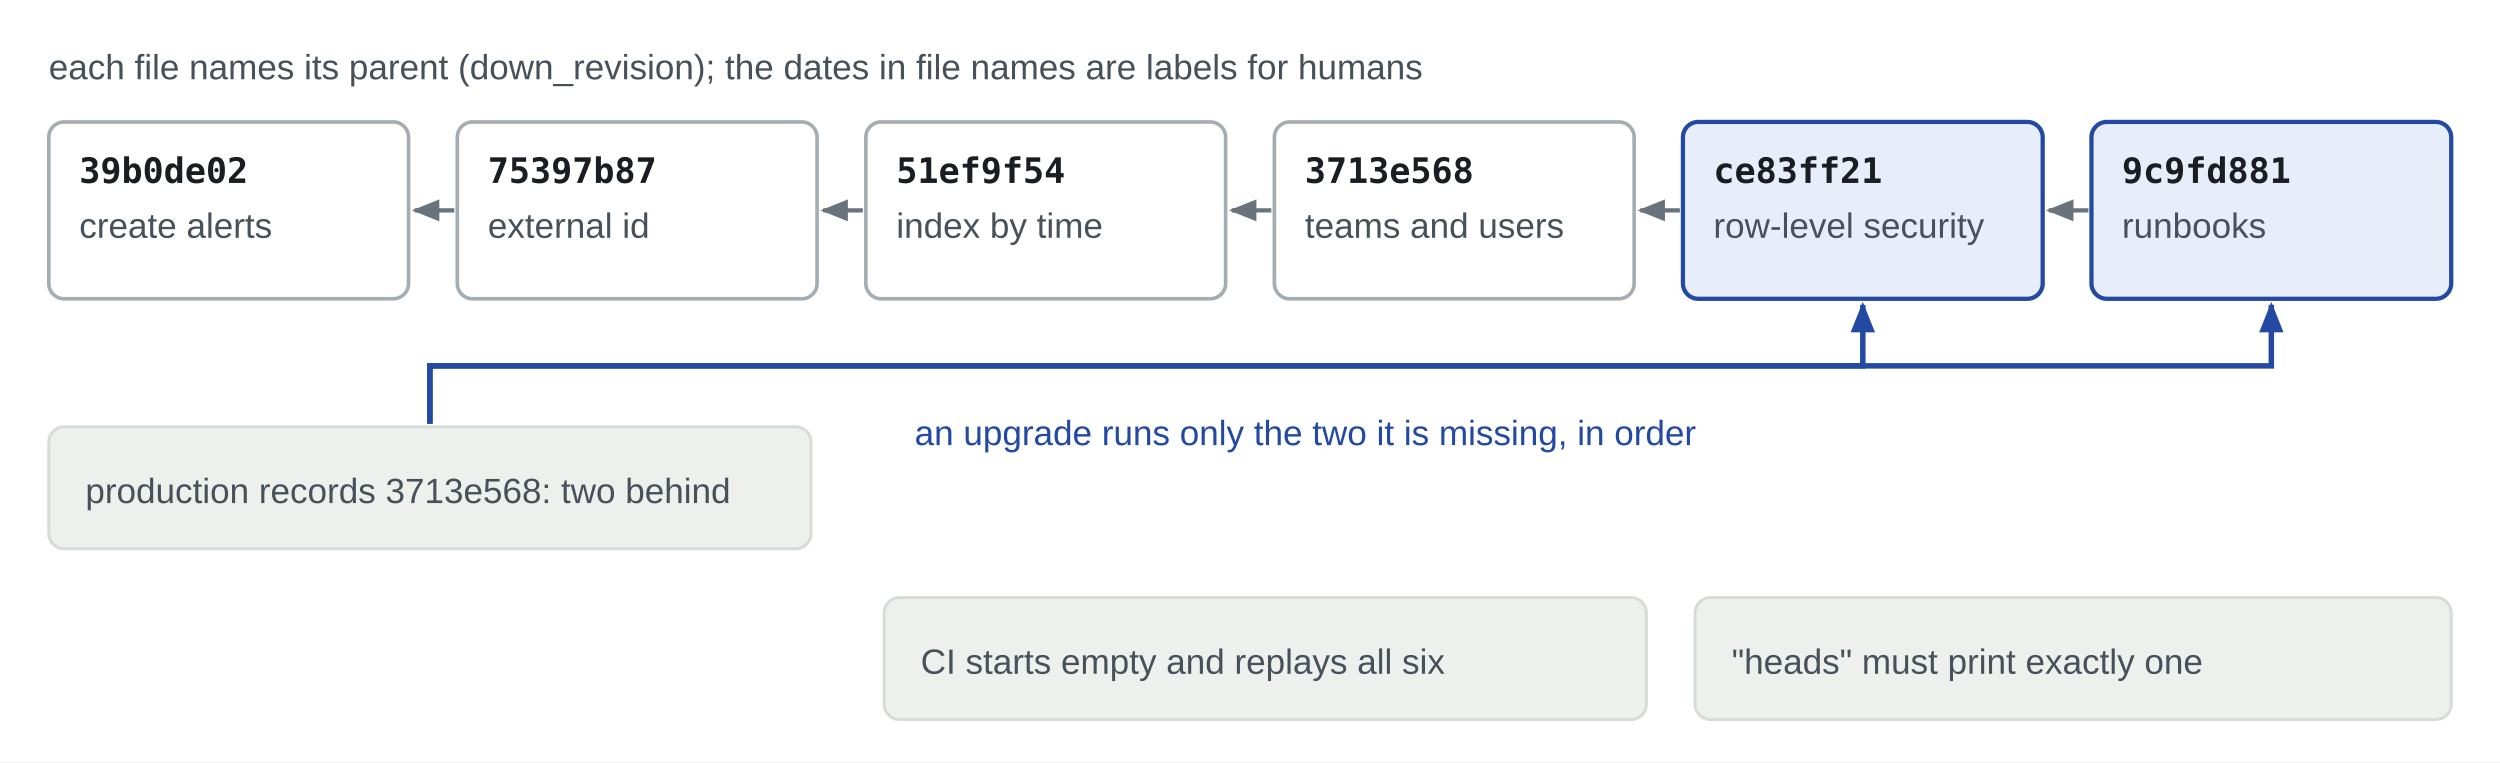
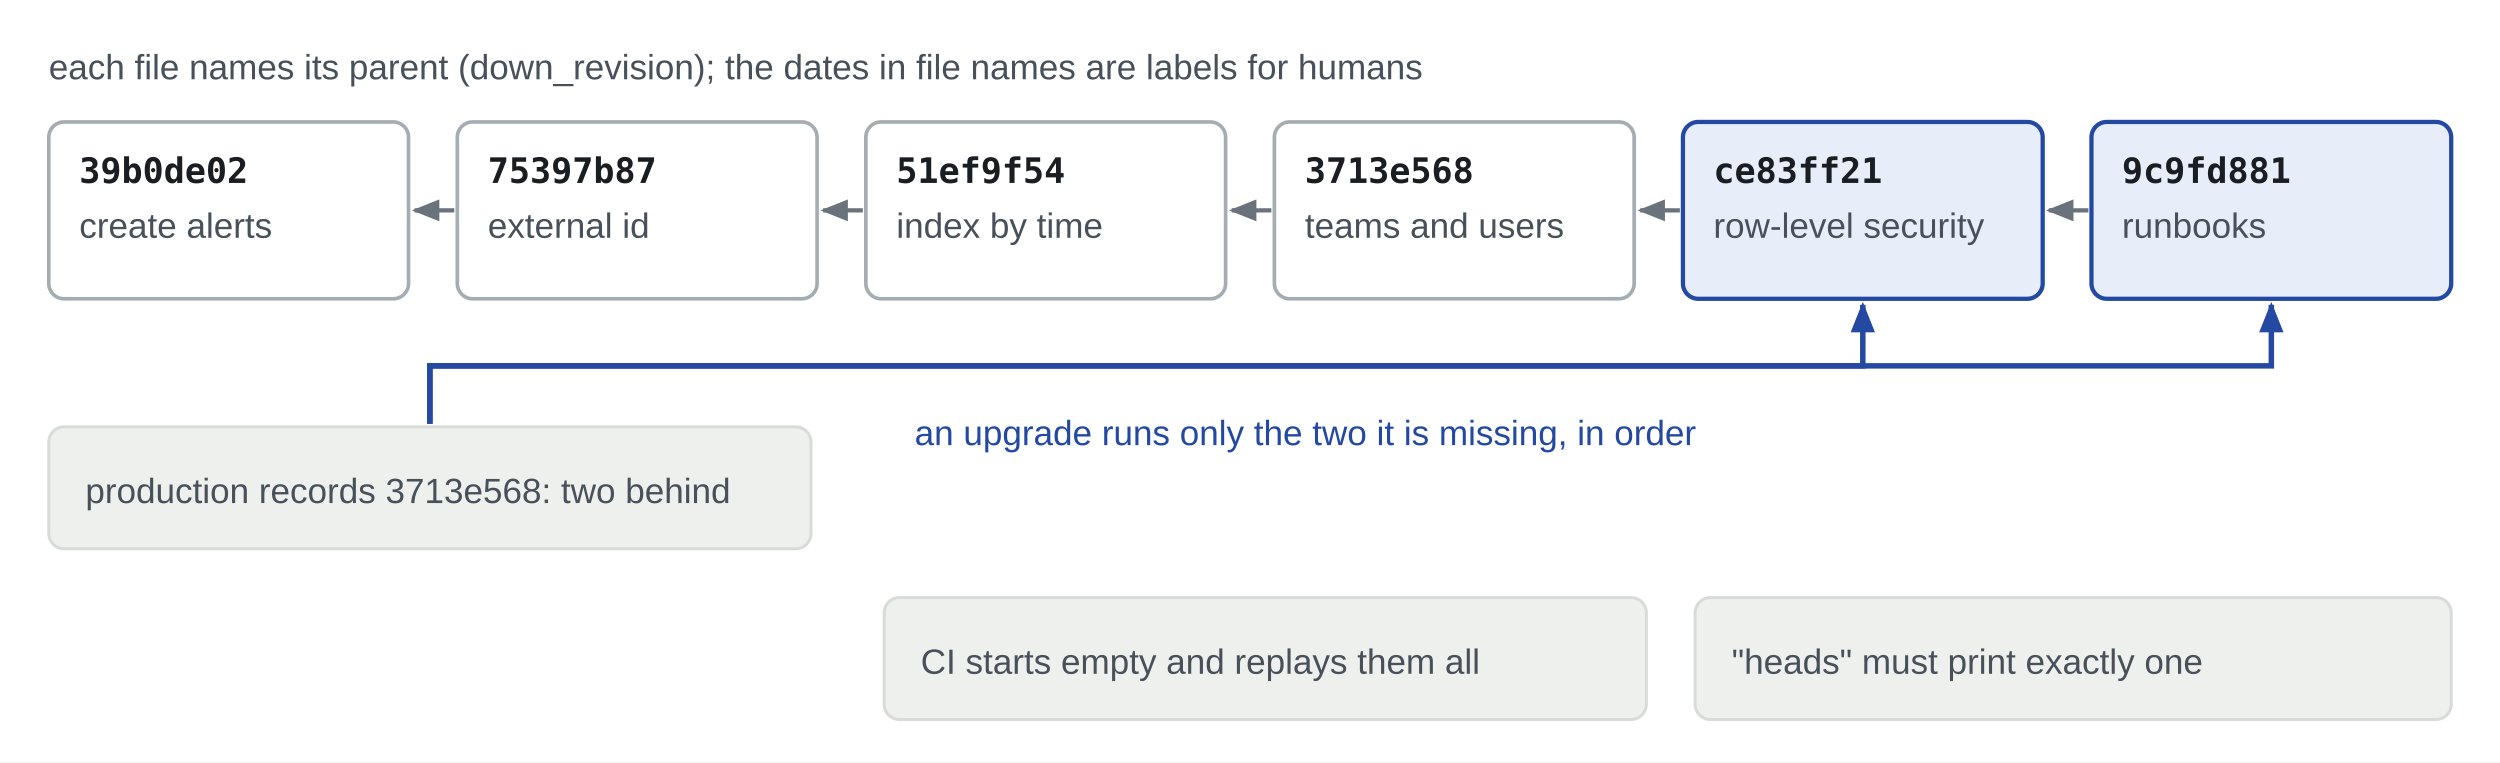
- <svg xmlns="http://www.w3.org/2000/svg" viewBox="0 0 820 250" role="img" aria-label="A chain of migrations, each naming its parent: create alerts, add an external id, index by time, teams and users, row-level security, runbooks. Three databases record different positions: a developer's is at the newest revision, CI's throwaway database starts empty and replays all of them, production is two behind. Upgrading production runs only the two missing migrations, in order.">
+ <svg xmlns="http://www.w3.org/2000/svg" viewBox="0 0 820 250" role="img" aria-label="The first six of nine migrations in a chain, each naming its parent: create alerts, add an external id, index by time, teams and users, row-level security, runbooks. Three databases record different positions: a developer's is at the newest revision, CI's throwaway database starts empty and replays all of them, production is two behind. Upgrading production runs only the two missing migrations, in order.">
  <style>text { font-family: "Archivo", Arial, Helvetica, sans-serif; fill: #1a1e23; font-size: 13px; }
.ts { font-size: 11.5px; fill: #48505a; }
.tm { font-family: "JetBrains Mono", Menlo, Consolas, monospace; font-size: 11.5px; }
.tb { font-weight: 680; }
g.ts text { font-size: 11.5px; }
.tl { font-size: 10.5px; letter-spacing: 0.09em; fill: #6a727b; font-weight: 650; }
.ta { fill: #2349a3; }
.tg { fill: #2b7a3d; }
.tr { fill: #b3261e; }
.tw { fill: #965a00; }
.tmu { fill: #6a727b; }
.n { fill: #ffffff; stroke: #a6adb2; stroke-width: 1.2; }
.n-soft { fill: #eef0ed; stroke: #d8dcd9; stroke-width: 1; }
.n-acc { fill: #e7edf9; stroke: #2349a3; stroke-width: 1.4; }
.n-good { fill: #e4f2e6; stroke: #2b7a3d; stroke-width: 1.2; }
.n-bad { fill: #fae3e0; stroke: #b3261e; stroke-width: 1.2; }
.n-warn { fill: #fbf0dc; stroke: #965a00; stroke-width: 1.2; }
.zone { fill: none; stroke: #a6adb2; stroke-width: 1; stroke-dasharray: 4 4; }
.band { fill: #eef0ed; stroke: none; }
.rule { stroke: #d8dcd9; stroke-width: 1; fill: none; }
.rule-strong { stroke: #a6adb2; stroke-width: 1; fill: none; }
.e { fill: none; stroke: #6a727b; stroke-width: 1.4; }
.e-acc { fill: none; stroke: #2349a3; stroke-width: 1.8; }
.e-good { fill: none; stroke: #2b7a3d; stroke-width: 1.6; }
.e-bad { fill: none; stroke: #b3261e; stroke-width: 1.6; stroke-dasharray: 5 4; }
.dash { stroke-dasharray: 4 4; }
.m { fill: #6a727b; }
.m-acc { fill: #2349a3; }
.m-good { fill: #2b7a3d; }
.m-bad { fill: #b3261e; }
.dot-good { fill: #2b7a3d; }
.dot-bad { fill: #b3261e; }
.dot-muted { fill: #a6adb2; }
.fill-acc { fill: #2349a3; }
.fill-good { fill: #2b7a3d; }
.fill-bad { fill: #b3261e; }
.fill-surface { fill: #ffffff; }
.s1 { stroke: #2a78d6; fill: none; stroke-width: 2; }
.s2 { stroke: #eb6834; fill: none; stroke-width: 2; }
.s3 { stroke: #1baf7a; fill: none; stroke-width: 2; }
.f1 { fill: #2a78d6; }
.f2 { fill: #eb6834; }
.f3 { fill: #1baf7a; }
.ring { stroke: #ffffff; stroke-width: 2; }
.xhair { stroke: #48505a; stroke-width: 1; stroke-dasharray: 3 3; }</style>
  <defs>
    <marker id="a" viewBox="0 0 10 10" refX="9" refY="5" markerUnits="userSpaceOnUse" markerWidth="9" markerHeight="9" orient="auto-start-reverse">
      <path class="m" d="M0,1 L10,5 L0,9 z" />
    </marker>
    <marker id="a-acc" viewBox="0 0 10 10" refX="9" refY="5" markerUnits="userSpaceOnUse" markerWidth="10" markerHeight="10" orient="auto-start-reverse">
      <path class="m-acc" d="M0,1 L10,5 L0,9 z" />
    </marker>
    <marker id="a-good" viewBox="0 0 10 10" refX="9" refY="5" markerUnits="userSpaceOnUse" markerWidth="9" markerHeight="9" orient="auto-start-reverse">
      <path class="m-good" d="M0,1 L10,5 L0,9 z" />
    </marker>
    <marker id="a-bad" viewBox="0 0 10 10" refX="9" refY="5" markerUnits="userSpaceOnUse" markerWidth="9" markerHeight="9" orient="auto-start-reverse">
      <path class="m-bad" d="M0,1 L10,5 L0,9 z" />
    </marker>
  </defs>
  <rect width="820" height="250" fill="#ffffff" />
  <rect class="n" x="16" y="40" width="118" height="58" rx="5" />
  <text class="tm tb" x="26" y="60">39b0de02</text>
  <text class="ts" x="26" y="78">create alerts</text>
  <rect class="n" x="150" y="40" width="118" height="58" rx="5" />
  <text class="tm tb" x="160" y="60">75397b87</text>
  <text class="ts" x="160" y="78">external id</text>
  <rect class="n" x="284" y="40" width="118" height="58" rx="5" />
  <text class="tm tb" x="294" y="60">51ef9f54</text>
  <text class="ts" x="294" y="78">index by time</text>
  <rect class="n" x="418" y="40" width="118" height="58" rx="5" />
  <text class="tm tb" x="428" y="60">3713e568</text>
  <text class="ts" x="428" y="78">teams and users</text>
  <rect class="n-acc" x="552" y="40" width="118" height="58" rx="5" />
  <text class="tm tb" x="562" y="60">ce83ff21</text>
  <text class="ts" x="562" y="78">row-level security</text>
  <rect class="n-acc" x="686" y="40" width="118" height="58" rx="5" />
  <text class="tm tb" x="696" y="60">9c9fd881</text>
  <text class="ts" x="696" y="78">runbooks</text>
  <line class="e" x1="149" y1="69" x2="136" y2="69" marker-end="url(#a)" />
  <line class="e" x1="283" y1="69" x2="270" y2="69" marker-end="url(#a)" />
  <line class="e" x1="417" y1="69" x2="404" y2="69" marker-end="url(#a)" />
  <line class="e" x1="551" y1="69" x2="538" y2="69" marker-end="url(#a)" />
  <line class="e" x1="685" y1="69" x2="672" y2="69" marker-end="url(#a)" />
  <text class="ts" x="16" y="26">each file names its parent (down_revision); the dates in file names are labels for humans</text>
  <rect class="n-soft" x="16" y="140" width="250" height="40" rx="5" />
  <text class="ts" x="28" y="165">production records 3713e568: two behind</text>
  <path class="e-acc" d="M141,139 V120 H611 V100" marker-end="url(#a-acc)" />
  <path class="e-acc" d="M141,139 V120 H745 V100" marker-end="url(#a-acc)" />
  <text class="ts ta" x="300" y="146">an upgrade runs only the two it is missing, in order</text>
  <rect class="n-soft" x="290" y="196" width="250" height="40" rx="5" />
-   <text class="ts" x="302" y="221">CI starts empty and replays all six</text>
+   <text class="ts" x="302" y="221">CI starts empty and replays them all</text>
  <rect class="n-soft" x="556" y="196" width="248" height="40" rx="5" />
  <text class="ts" x="568" y="221">"heads" must print exactly one</text>
</svg>
